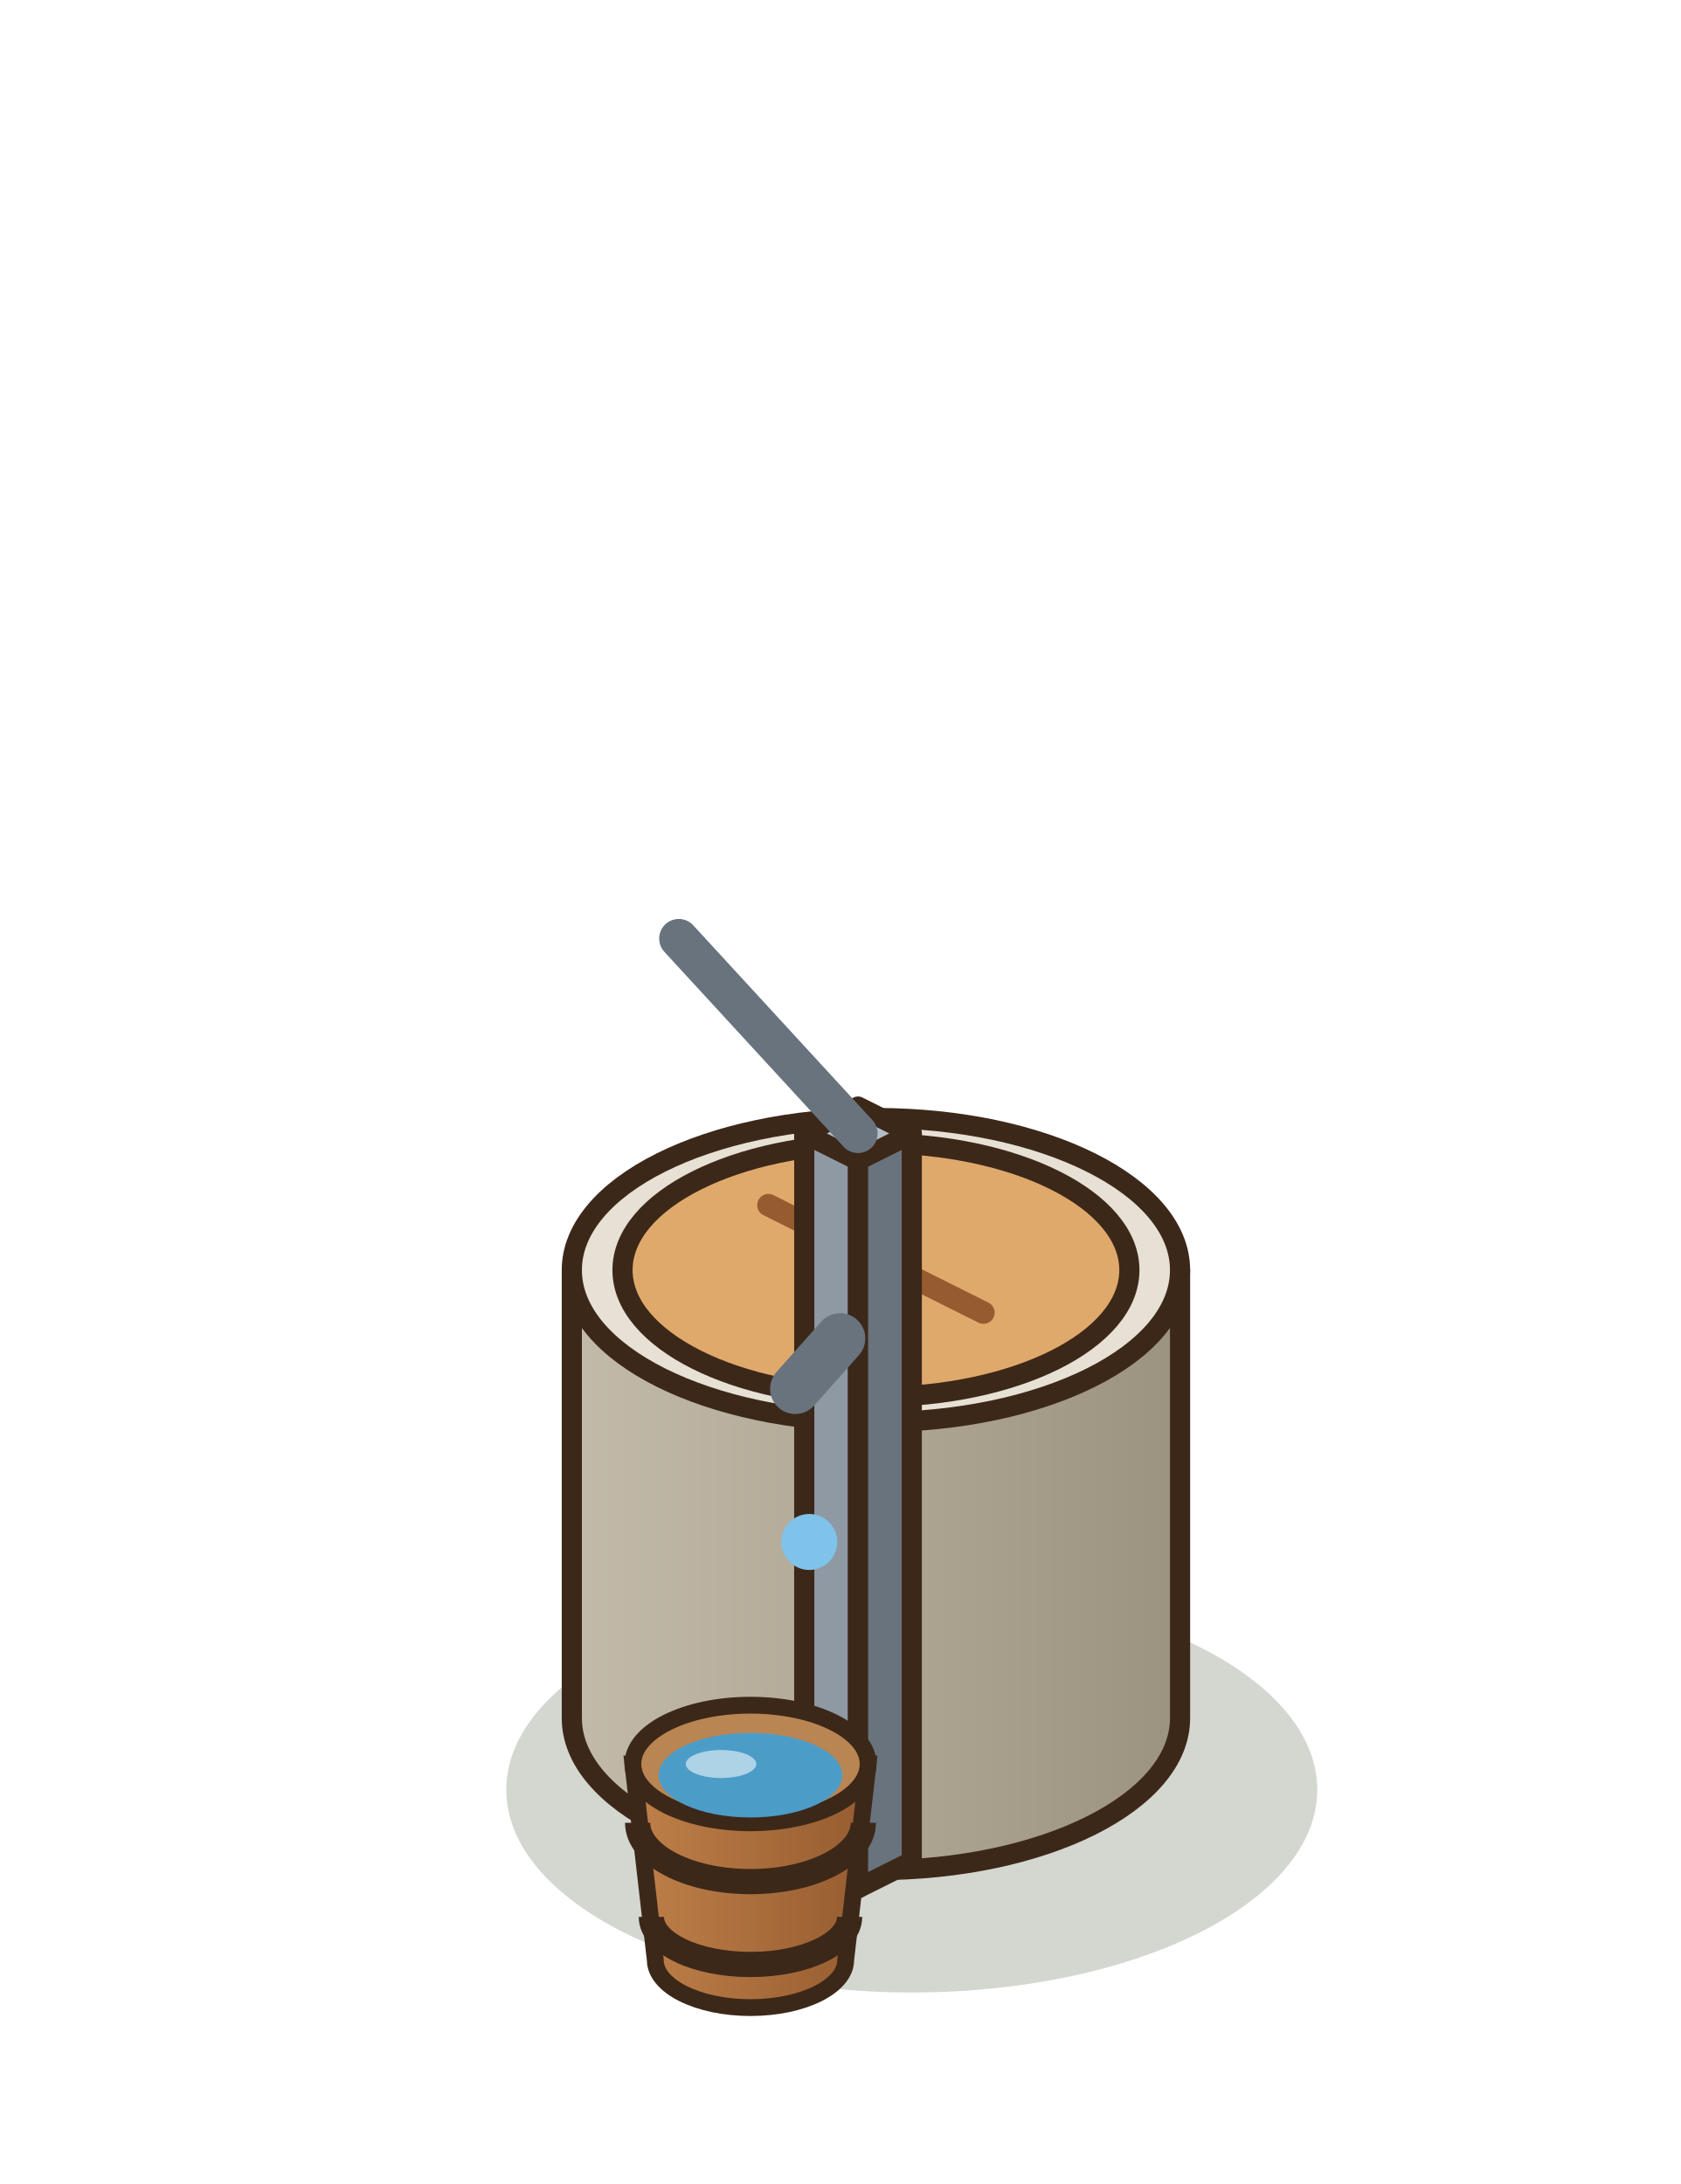
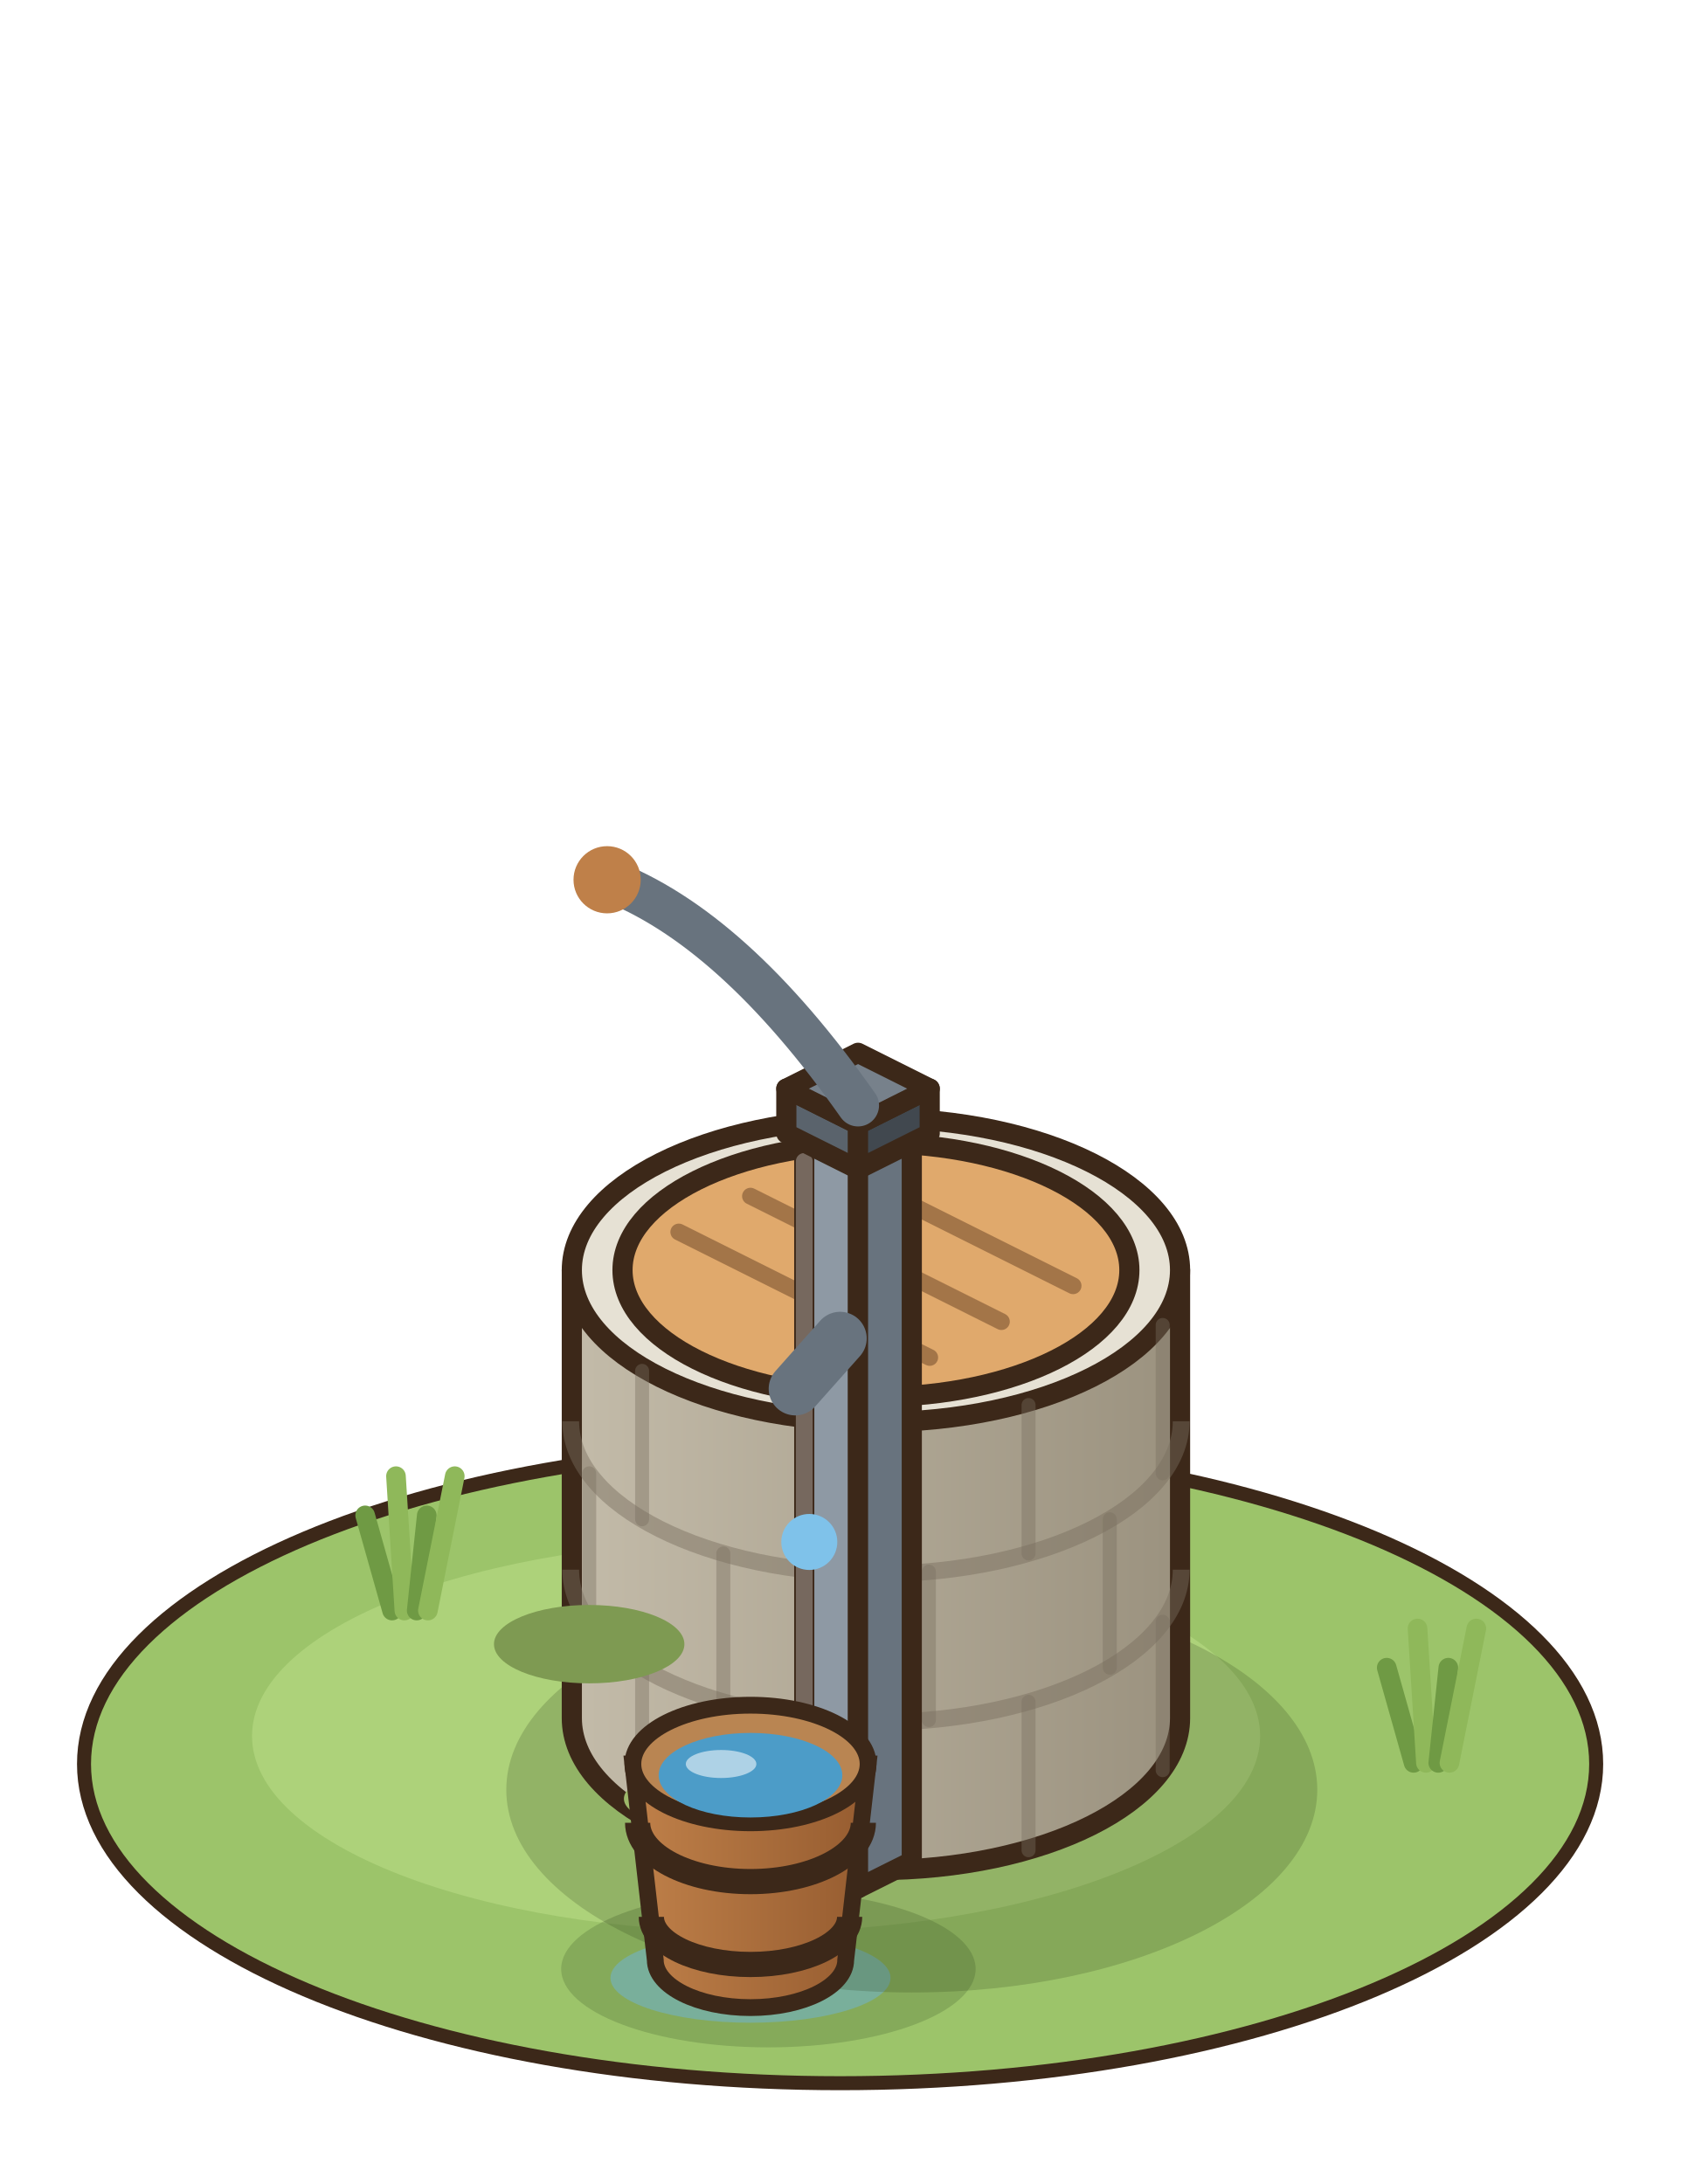
<svg xmlns="http://www.w3.org/2000/svg" width="75" height="97.5" viewBox="-37.5 -77.5 75 97.5">
  <g transform="scale(1.25)">
+     <ellipse cx="0" cy="1" rx="27" ry="11.4" fill="#9CC46A" stroke="#3C2819" stroke-width="0.5" />
+     <ellipse cx="-3" cy="0" rx="18" ry="7" fill="#ADD27A" />
+     <ellipse cx="-2.56" cy="8.32" rx="7.4" ry="2.8" fill="rgba(90,120,60,.35)" />
+     <ellipse cx="-3.2" cy="8.64" rx="5" ry="1.6" fill="rgba(110,180,220,.5)" />
+     <line x1="-16" y1="-4.48" x2="-16.96" y2="-7.88" stroke="#6F9A44" stroke-width="0.7" stroke-linecap="round" />
+     <line x1="-15.56" y1="-4.48" x2="-15.86" y2="-9.28" stroke="#8FB85A" stroke-width="0.7" stroke-linecap="round" />
+     <line x1="-15.12" y1="-4.48" x2="-14.76" y2="-7.88" stroke="#6F9A44" stroke-width="0.7" stroke-linecap="round" />
+     <line x1="-14.72" y1="-4.48" x2="-13.76" y2="-9.28" stroke="#8FB85A" stroke-width="0.7" stroke-linecap="round" />
+     <line x1="20.48" y1="0.96" x2="19.52" y2="-2.44" stroke="#6F9A44" stroke-width="0.7" stroke-linecap="round" />
+     <line x1="20.92" y1="0.96" x2="20.62" y2="-3.84" stroke="#8FB85A" stroke-width="0.7" stroke-linecap="round" />
+     <line x1="21.36" y1="0.96" x2="21.72" y2="-2.44" stroke="#6F9A44" stroke-width="0.7" stroke-linecap="round" />
+     <line x1="21.76" y1="0.96" x2="22.72" y2="-3.84" stroke="#8FB85A" stroke-width="0.7" stroke-linecap="round" />
    <ellipse cx="2.56" cy="1.92" rx="14.48" ry="7.24" fill="rgba(40,55,20,0.2)" />
    <defs>
      <linearGradient id="citerne-1-cuve" x1="0" x2="1">
        <stop offset="0" stop-color="#C3BBA9" />
        <stop offset="1" stop-color="#9B927F" />
      </linearGradient>
    </defs>
    <path d="M-9.58,-16.64 L-9.58,-0.64 A10.86,5.43 0 0 0 12.14,-0.64 L12.14,-16.64 Z" fill="url(#citerne-1-cuve)" stroke="#3C2819" stroke-width="0.72" stroke-linejoin="round" />
    <ellipse cx="1.28" cy="-16.64" rx="10.86" ry="5.43" fill="#E6E1D4" stroke="#3C2819" stroke-width="0.72" stroke-linejoin="round" />
+     <path d="M-9.62,-5.94 A10.9,5.45 0 0 0 12.18,-5.94" stroke="rgba(120,110,95,.45)" stroke-width="0.6" fill="none" />
+     <path d="M-9.62,-11.24 A10.9,5.45 0 0 0 12.18,-11.24" stroke="rgba(120,110,95,.45)" stroke-width="0.6" fill="none" />
+     <line x1="11.52" y1="1.22" x2="11.52" y2="-4.08" stroke="rgba(120,110,95,.4)" stroke-width="0.5" stroke-linecap="round" />
+     <line x1="6.73" y1="4.08" x2="6.73" y2="-1.22" stroke="rgba(120,110,95,.4)" stroke-width="0.5" stroke-linecap="round" />
+     <line x1="-0.61" y1="4.73" x2="-0.61" y2="-0.57" stroke="rgba(120,110,95,.4)" stroke-width="0.5" stroke-linecap="round" />
+     <line x1="-7.07" y1="2.86" x2="-7.07" y2="-2.44" stroke="rgba(120,110,95,.4)" stroke-width="0.5" stroke-linecap="round" />
+     <line x1="9.63" y1="-2.44" x2="9.63" y2="-7.74" stroke="rgba(120,110,95,.4)" stroke-width="0.5" stroke-linecap="round" />
+     <line x1="3.17" y1="-0.57" x2="3.17" y2="-5.87" stroke="rgba(120,110,95,.4)" stroke-width="0.5" stroke-linecap="round" />
+     <line x1="-4.17" y1="-1.22" x2="-4.17" y2="-6.52" stroke="rgba(120,110,95,.4)" stroke-width="0.5" stroke-linecap="round" />
+     <line x1="-8.96" y1="-4.08" x2="-8.96" y2="-9.38" stroke="rgba(120,110,95,.4)" stroke-width="0.5" stroke-linecap="round" />
+     <line x1="11.52" y1="-9.38" x2="11.52" y2="-14.68" stroke="rgba(120,110,95,.4)" stroke-width="0.5" stroke-linecap="round" />
+     <line x1="6.73" y1="-6.52" x2="6.73" y2="-11.82" stroke="rgba(120,110,95,.4)" stroke-width="0.5" stroke-linecap="round" />
+     <line x1="-0.61" y1="-5.87" x2="-0.61" y2="-11.17" stroke="rgba(120,110,95,.4)" stroke-width="0.5" stroke-linecap="round" />
+     <line x1="-7.07" y1="-7.74" x2="-7.07" y2="-13.04" stroke="rgba(120,110,95,.4)" stroke-width="0.5" stroke-linecap="round" />
+     <ellipse cx="-8.96" cy="-3.28" rx="3.4" ry="1.4" fill="#7E9A52" />
+     <ellipse cx="-5.12" cy="2.24" rx="2.6" ry="1" fill="#9DB86A" />
    <ellipse cx="1.28" cy="-16.64" rx="9.05" ry="4.53" fill="#E0A96C" stroke="#3C2819" stroke-width="0.72" stroke-linejoin="round" />
-     <line x1="-2.56" y1="-18.96" x2="5.12" y2="-15.12" stroke="#965C30" stroke-width="0.8" stroke-linecap="round" />
+     <line x1="-0.64" y1="-20.56" x2="8.32" y2="-16.08" stroke="rgba(90,55,30,.45)" stroke-width="0.6" stroke-linecap="round" />
+     <line x1="-3.2" y1="-19.28" x2="5.76" y2="-14.8" stroke="rgba(90,55,30,.45)" stroke-width="0.6" stroke-linecap="round" />
+     <line x1="-5.76" y1="-18" x2="3.2" y2="-13.52" stroke="rgba(90,55,30,.45)" stroke-width="0.6" stroke-linecap="round" />
    <polygon points="-1.28,4.48 0.64,5.44 0.64,-20.56 -1.28,-21.52" fill="#8E99A4" stroke="#3C2819" stroke-width="0.72" stroke-linejoin="round" />
    <polygon points="2.56,4.48 0.64,5.44 0.64,-20.56 2.56,-21.52" fill="#68737E" stroke="#3C2819" stroke-width="0.72" stroke-linejoin="round" />
    <polygon points="0.64,-22.48 2.56,-21.52 0.64,-20.56 -1.28,-21.52" fill="#B4BEC8" stroke="#3C2819" stroke-width="0.72" stroke-linejoin="round" />
-     <line x1="0.64" y1="-21.52" x2="-5.76" y2="-28.48" stroke="#68737E" stroke-width="1.4" stroke-linecap="round" />
-     <line x1="0" y1="-14.2" x2="-1.6" y2="-12.4" stroke="#68737E" stroke-width="1.8" stroke-linecap="round" />
+     <line x1="-1.28" y1="2.48" x2="-1.28" y2="-20.52" stroke="rgba(255,255,255,.3)" stroke-width="0.6" stroke-linecap="round" />
+     <polygon points="-1.92,-21.52 0.64,-20.24 0.64,-21.84 -1.92,-23.12" fill="#5A636C" stroke="#3C2819" stroke-width="0.72" stroke-linejoin="round" />
+     <polygon points="3.2,-21.52 0.64,-20.24 0.64,-21.84 3.2,-23.12" fill="#41484F" stroke="#3C2819" stroke-width="0.72" stroke-linejoin="round" />
+     <polygon points="0.64,-24.4 3.2,-23.12 0.64,-21.84 -1.92,-23.12" fill="#77818B" stroke="#3C2819" stroke-width="0.72" stroke-linejoin="round" />
+     <path d="M0.64,-22.52 Q-3.84,-28.89 -8.32,-30.58" stroke="#68737E" stroke-width="1.5" fill="none" stroke-linecap="round" />
+     <circle cx="-8.32" cy="-30.58" r="1.2" fill="#BF8049" />
+     <line x1="0" y1="-14.2" x2="-1.6" y2="-12.4" stroke="#68737E" stroke-width="1.9" stroke-linecap="round" />
    <defs>
      <linearGradient id="citerne-1-seau" x1="0" x2="1">
        <stop offset="0" stop-color="#BF8049" />
        <stop offset="1" stop-color="#965C30" />
      </linearGradient>
    </defs>
    <path d="M-7.4,1 L-6.6,8 A3.4,1.7 0 0 0 0.2,8 L1,1 Z" fill="url(#citerne-1-seau)" stroke="#3C2819" stroke-width="0.6" />
    <path d="M-7.23,3.1 A4.03,2.1 0 0 0 0.83,3.1" fill="none" stroke="#3C2819" stroke-width="0.9" />
    <path d="M-6.74,6.46 A3.54,1.7 0 0 0 0.34,6.46" fill="none" stroke="#3C2819" stroke-width="0.9" />
    <ellipse cx="-3.2" cy="1" rx="4.2" ry="2.1" fill="#B98552" stroke="#3C2819" stroke-width="0.6" />
    <ellipse cx="-3.2" cy="1.4" rx="3.28" ry="1.51" fill="#4C9CC8" />
    <ellipse cx="-4.25" cy="1" rx="1.26" ry="0.5" fill="rgba(255,255,255,.55)" />
    <circle cx="-1.1" cy="-6.93" r="1" fill="#7FC2EA" />
  </g>
</svg>
